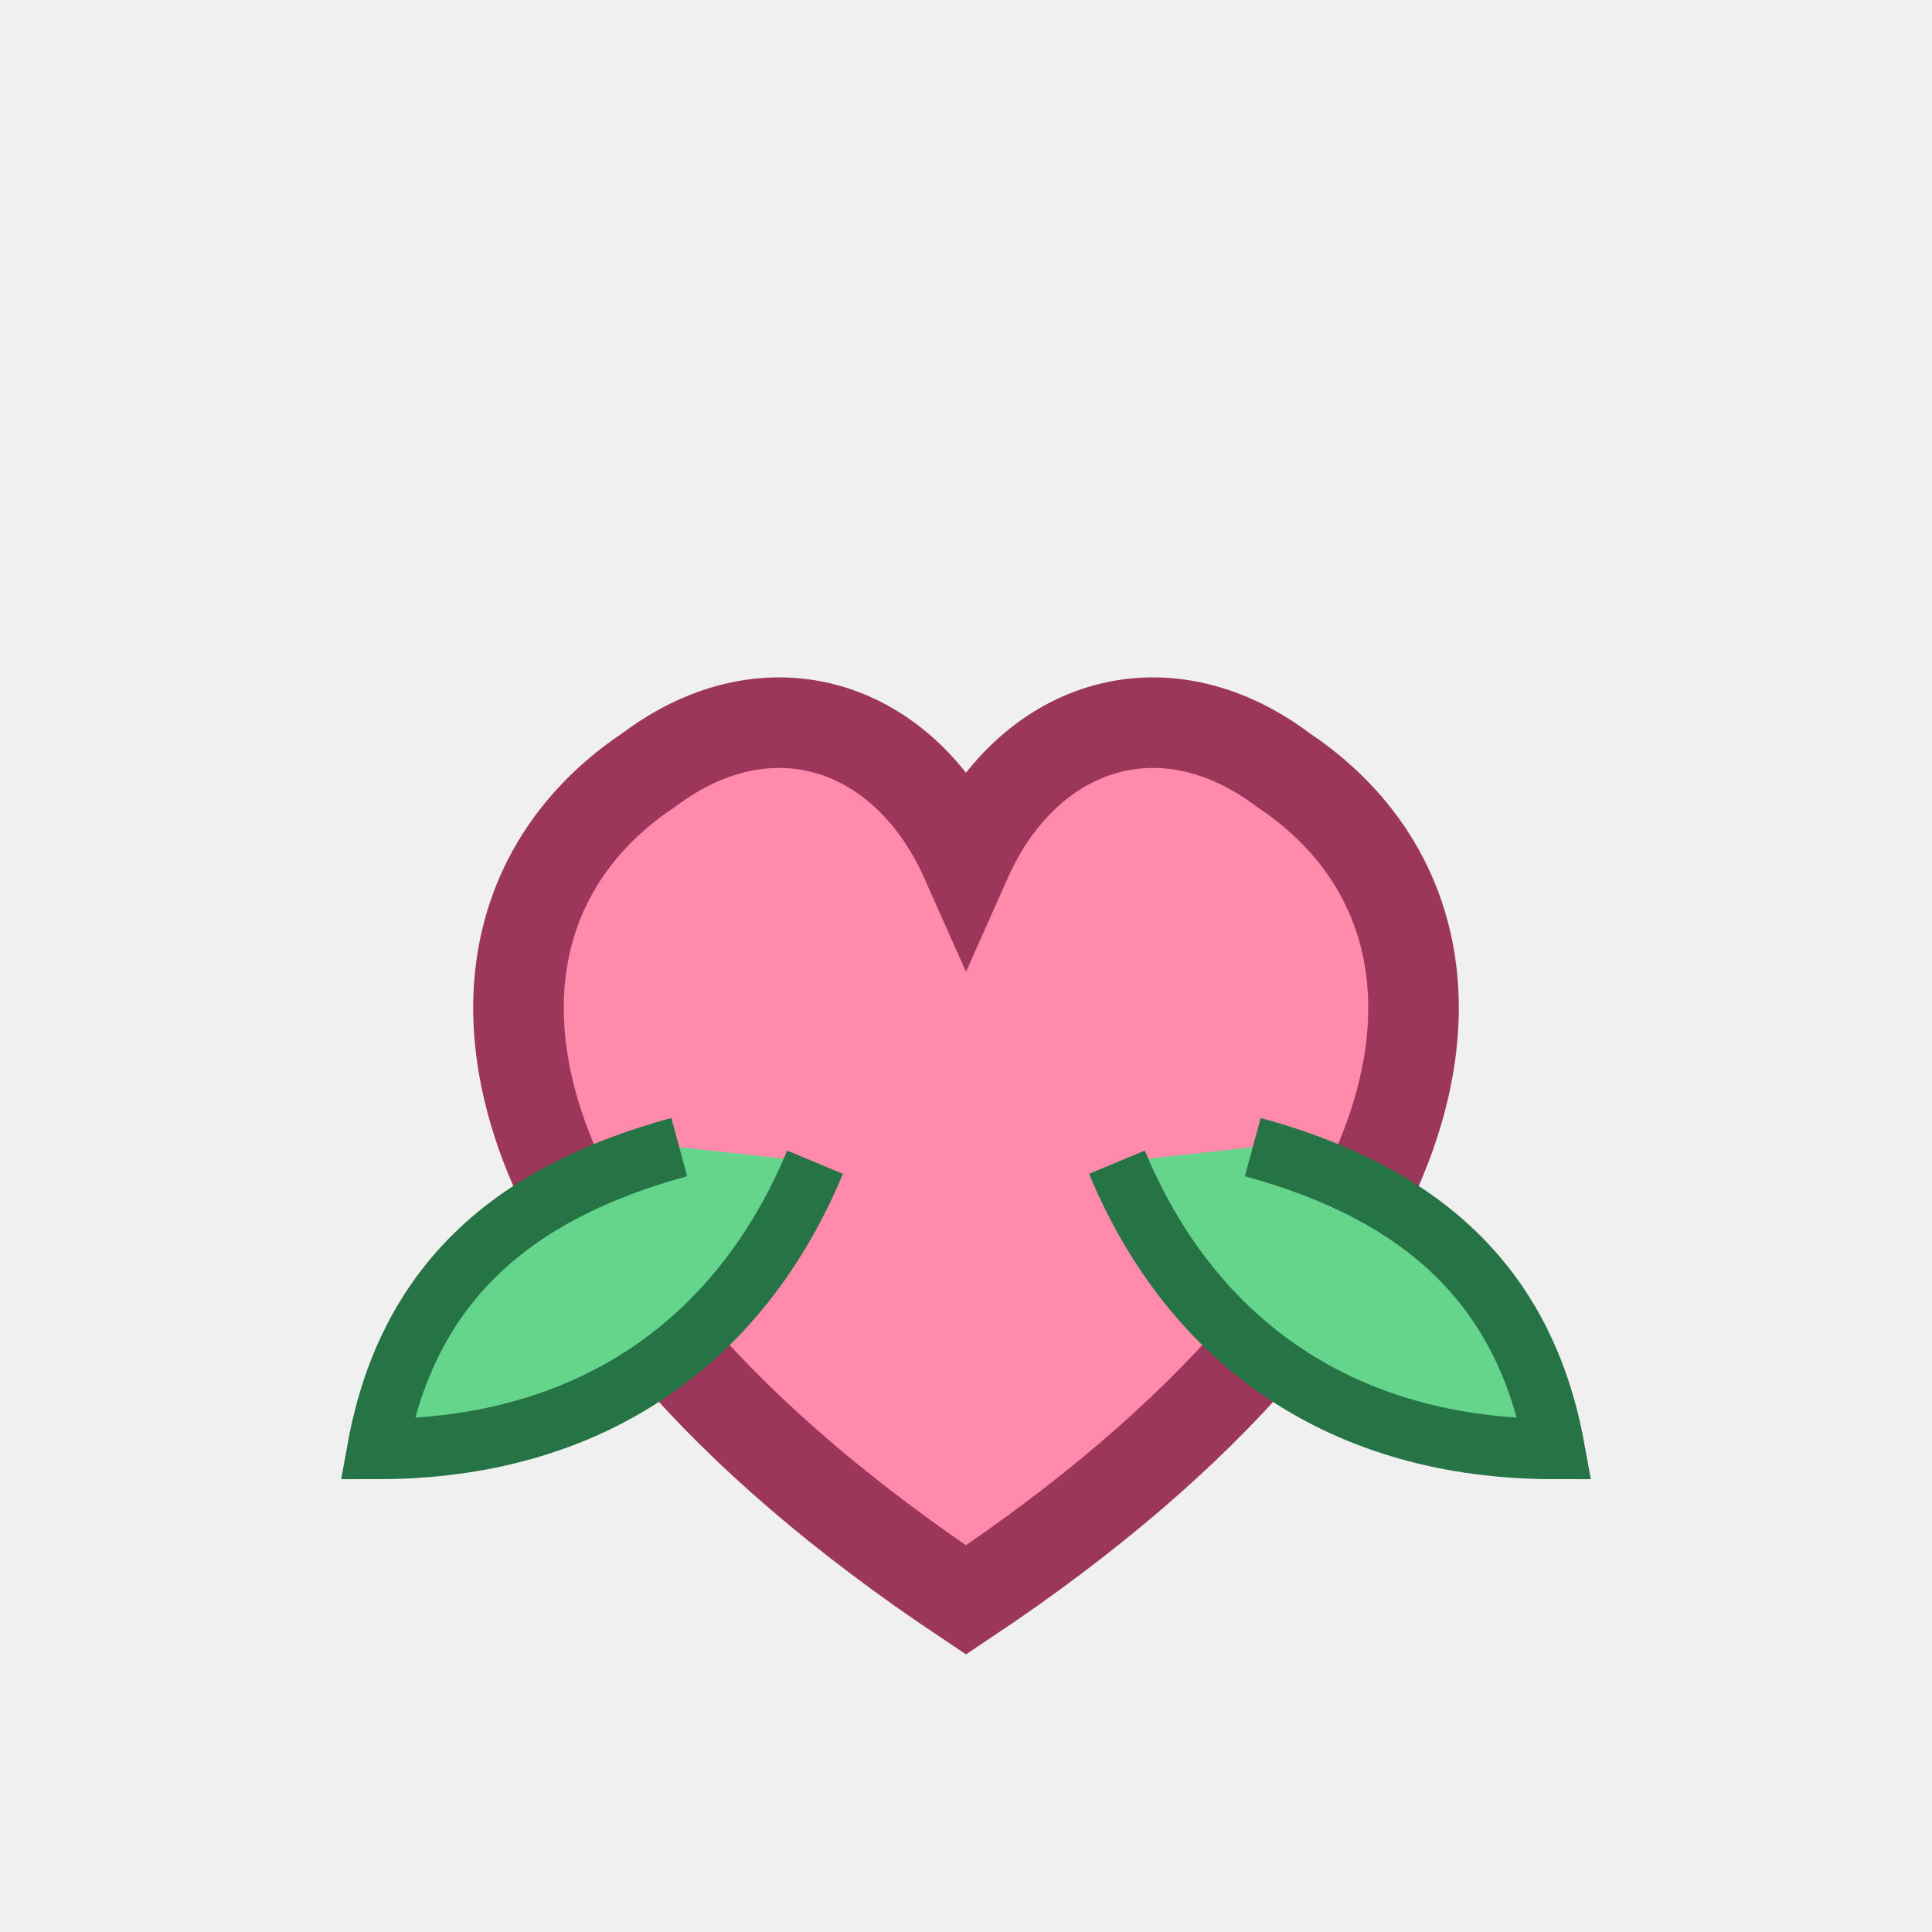
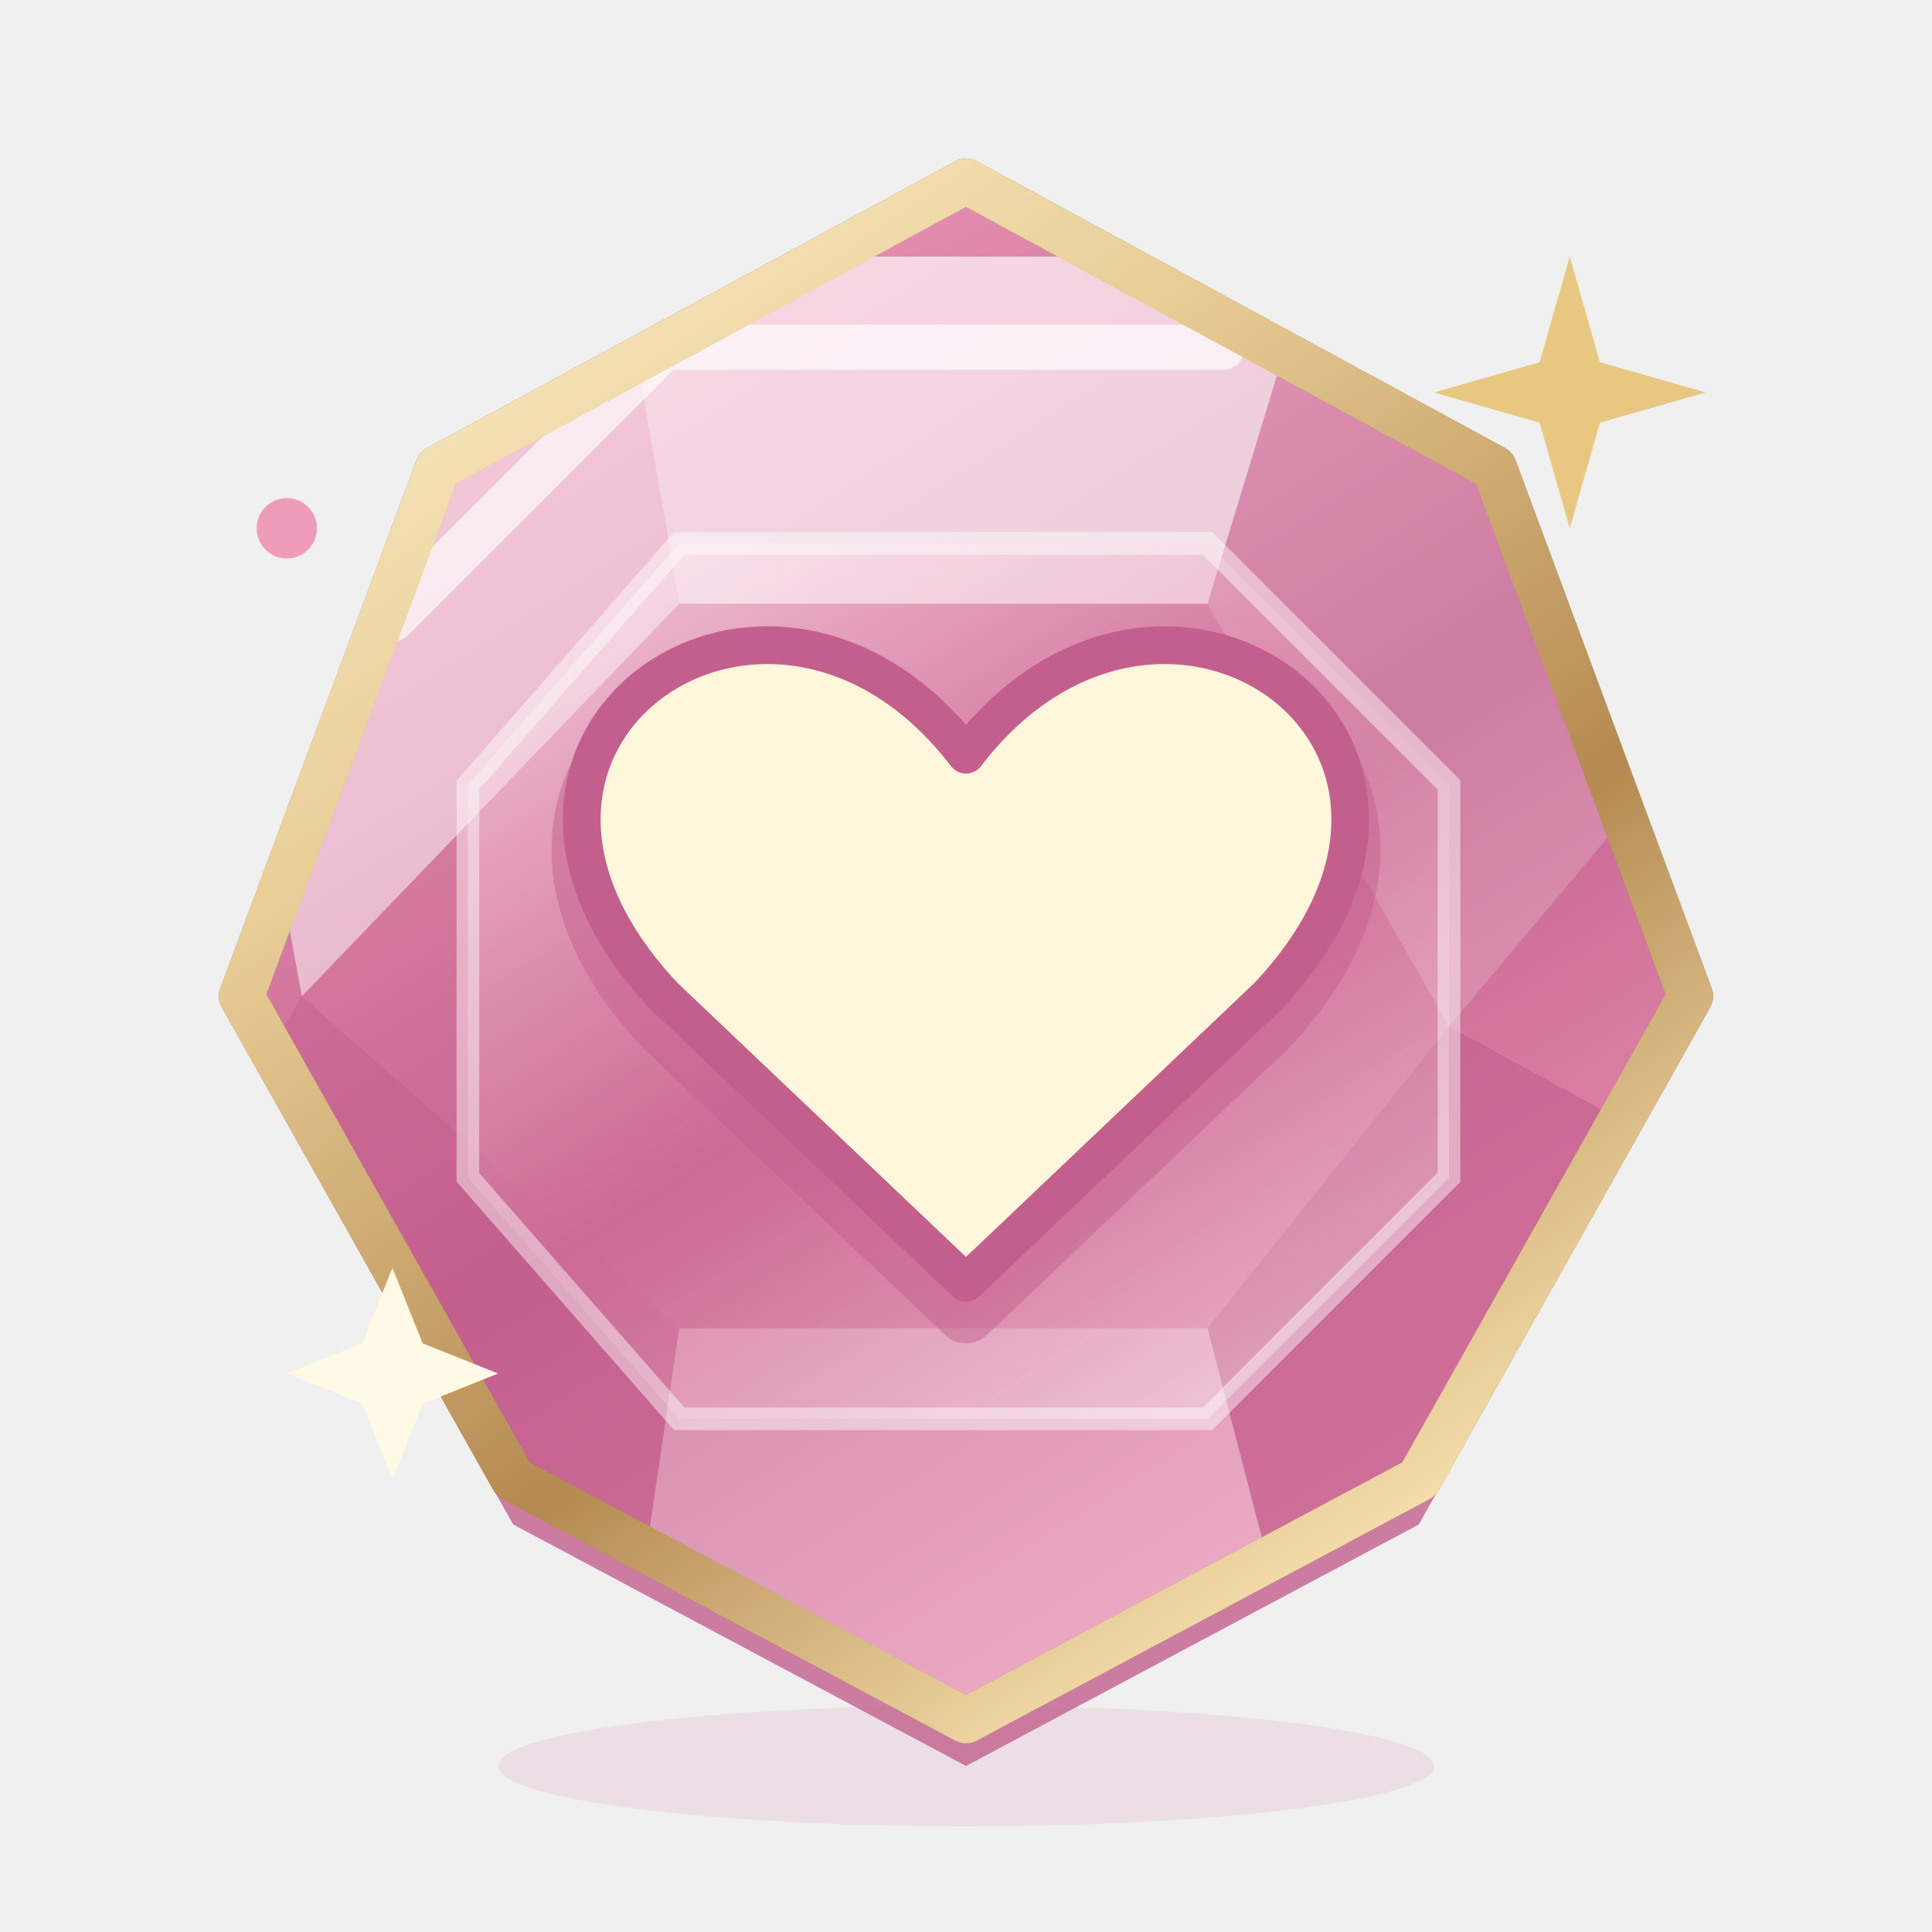
- <svg xmlns="http://www.w3.org/2000/svg" viewBox="0 0 128 128">
-   <path d="M64 106C31 84 28 61 43 51c8-6 17-3 21 6 4-9 13-12 21-6 15 10 12 33-21 55Z" fill="#ff8aac" stroke="#9c365a" stroke-width="6" />
-   <path d="M45 76c-11 3-18 9-20 20 14 0 24-7 29-19M83 76c11 3 18 9 20 20-14 0-24-7-29-19" fill="#65d58c" stroke="#267346" stroke-width="4" />
+ <svg xmlns="http://www.w3.org/2000/svg" viewBox="0 0 128 128" role="img" aria-label="친절 젬">
+   <defs>
+     <linearGradient id="stone" x1=".2" y1="0" x2=".8" y2="1" gradientUnits="objectBoundingBox">
+       <stop stop-color="#ef9cba" />
+       <stop offset=".52" stop-color="#c35f8d" />
+       <stop offset="1" stop-color="#ef9cba" />
+     </linearGradient>
+     <linearGradient id="gold" x2=".65" y2="1">
+       <stop stop-color="#fff6d5" />
+       <stop offset=".35" stop-color="#e8cc95" />
+       <stop offset=".7" stop-color="#b58a52" />
+       <stop offset="1" stop-color="#f9e4b1" />
+     </linearGradient>
+     <linearGradient id="face" x2=".7" y2="1">
+       <stop stop-color="#fff" stop-opacity=".6" />
+       <stop offset=".6" stop-color="#ef9cba" stop-opacity=".18" />
+       <stop offset="1" stop-color="#fff" stop-opacity=".32" />
+     </linearGradient>
+     <clipPath id="cut">
+       <path d="M64 12 99 31 112 66 94 98 64 114 34 98 16 66 29 31Z" />
+     </clipPath>
+   </defs>
+   <ellipse cx="64" cy="117" rx="31" ry="4" fill="#c35f8d" opacity=".12" />
+   <path d="M64 12 99 31 112 66 94 98 64 114 34 98 16 66 29 31Z" transform="translate(0 3)" fill="#c35f8d" opacity=".8" />
+   <path d="M64 12 99 31 112 66 94 98 64 114 34 98 16 66 29 31Z" fill="url(#stone)" stroke="#a07c53" stroke-width="3" stroke-linejoin="round" />
+   <g clip-path="url(#cut)">
+     <path d="M10 12 41 17 45 40 20 66Z" fill="#fff" opacity=".5" />
+     <path d="m41 17 46 0-7 23H45Z" fill="#fff" opacity=".65" />
+     <path d="m87 17 30 26-21 25-16-28Z" fill="#fff" opacity=".18" />
+     <path d="m96 68 22 12-31 35-7-27Z" fill="#c35f8d" opacity=".65" />
+     <path d="m80 88 7 27H41l4-27Z" fill="#fff" opacity=".25" />
+     <path d="m20 66 25 22-4 27L10 83Z" fill="#c35f8d" opacity=".5" />
+     <path d="M45 36H80L96 52V78L80 94H45L31 78V52Z" fill="url(#face)" stroke="#fff" stroke-opacity=".45" stroke-width="1.5" />
+     <path d="m26 41 18-18h37" fill="none" stroke="#fff" stroke-width="3" stroke-linecap="round" opacity=".65" />
+   </g>
+   <path d="M64 12 99 31 112 66 94 98 64 114 34 98 16 66 29 31Z" fill="none" stroke="url(#gold)" stroke-width="3" stroke-linejoin="round" />
+   <g transform="translate(0 2)" fill="#c35f8d" stroke="#c35f8d" stroke-width="4" stroke-linecap="round" stroke-linejoin="round" opacity=".5">
+     <path d="M64 85 44 66c-16-17 7-33 20-16 13-17 36-1 20 16Z" />
+   </g>
+   <g fill="#fff6dc" stroke="#c35f8d" stroke-width="2.5" stroke-linecap="round" stroke-linejoin="round">
+     <path d="M64 85 44 66c-16-17 7-33 20-16 13-17 36-1 20 16Z" />
+   </g>
+   <path d="m104 17 2 7 7 2-7 2-2 7-2-7-7-2 7-2Z" fill="#e8c780" />
+   <path d="m26 84 2 5 5 2-5 2-2 5-2-5-5-2 5-2Z" fill="#fff9e6" />
+   <circle cx="19" cy="35" r="2" fill="#ef9cba" />
</svg>
